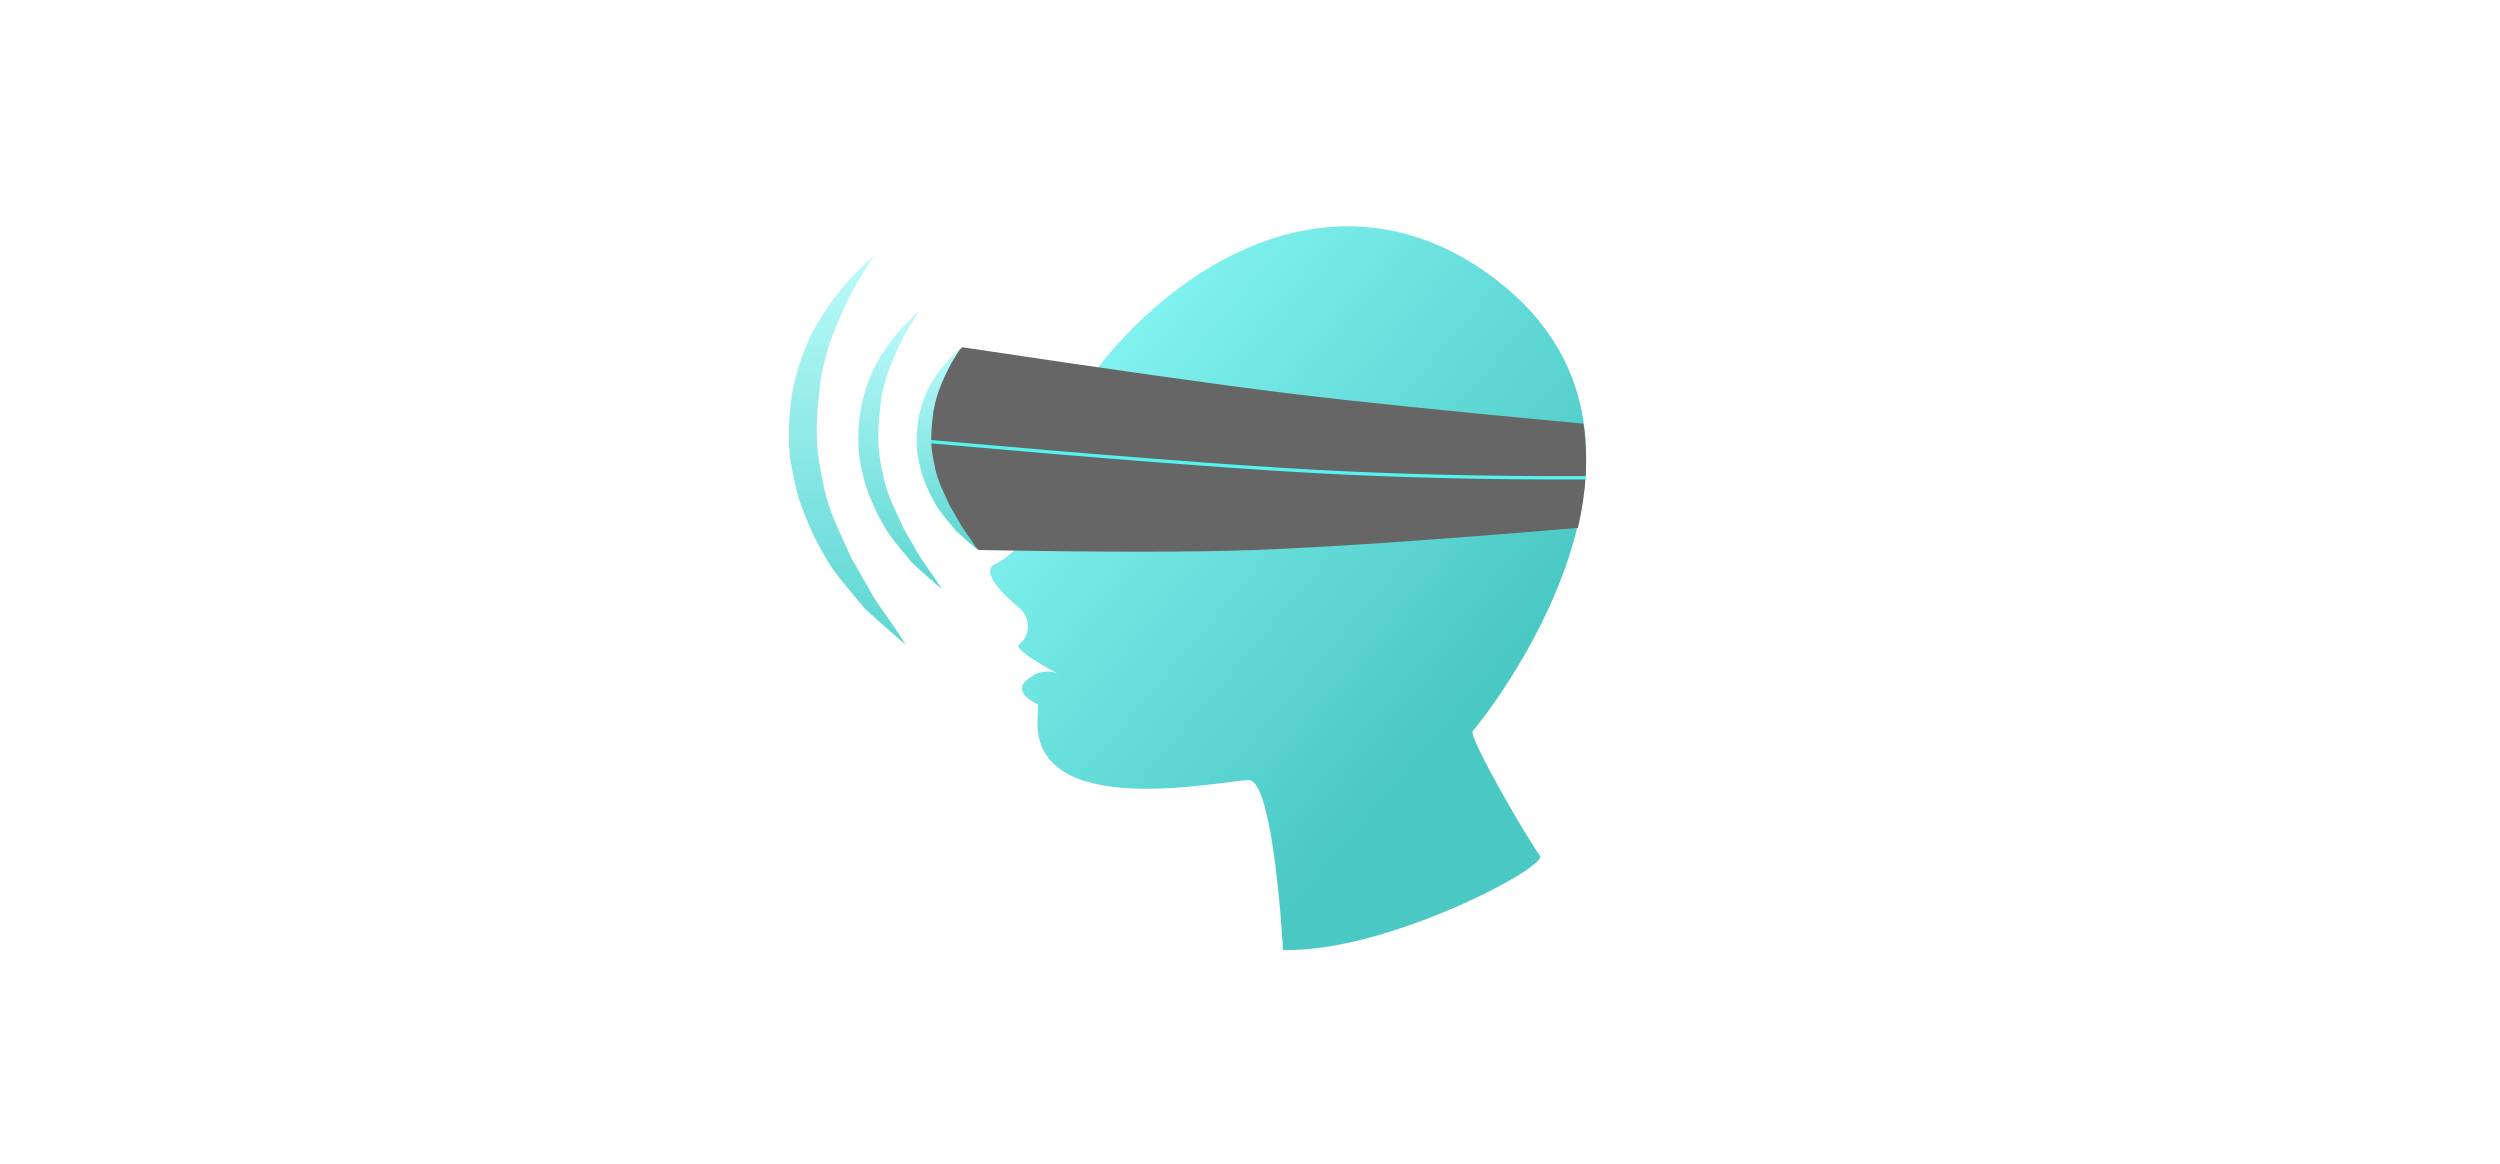
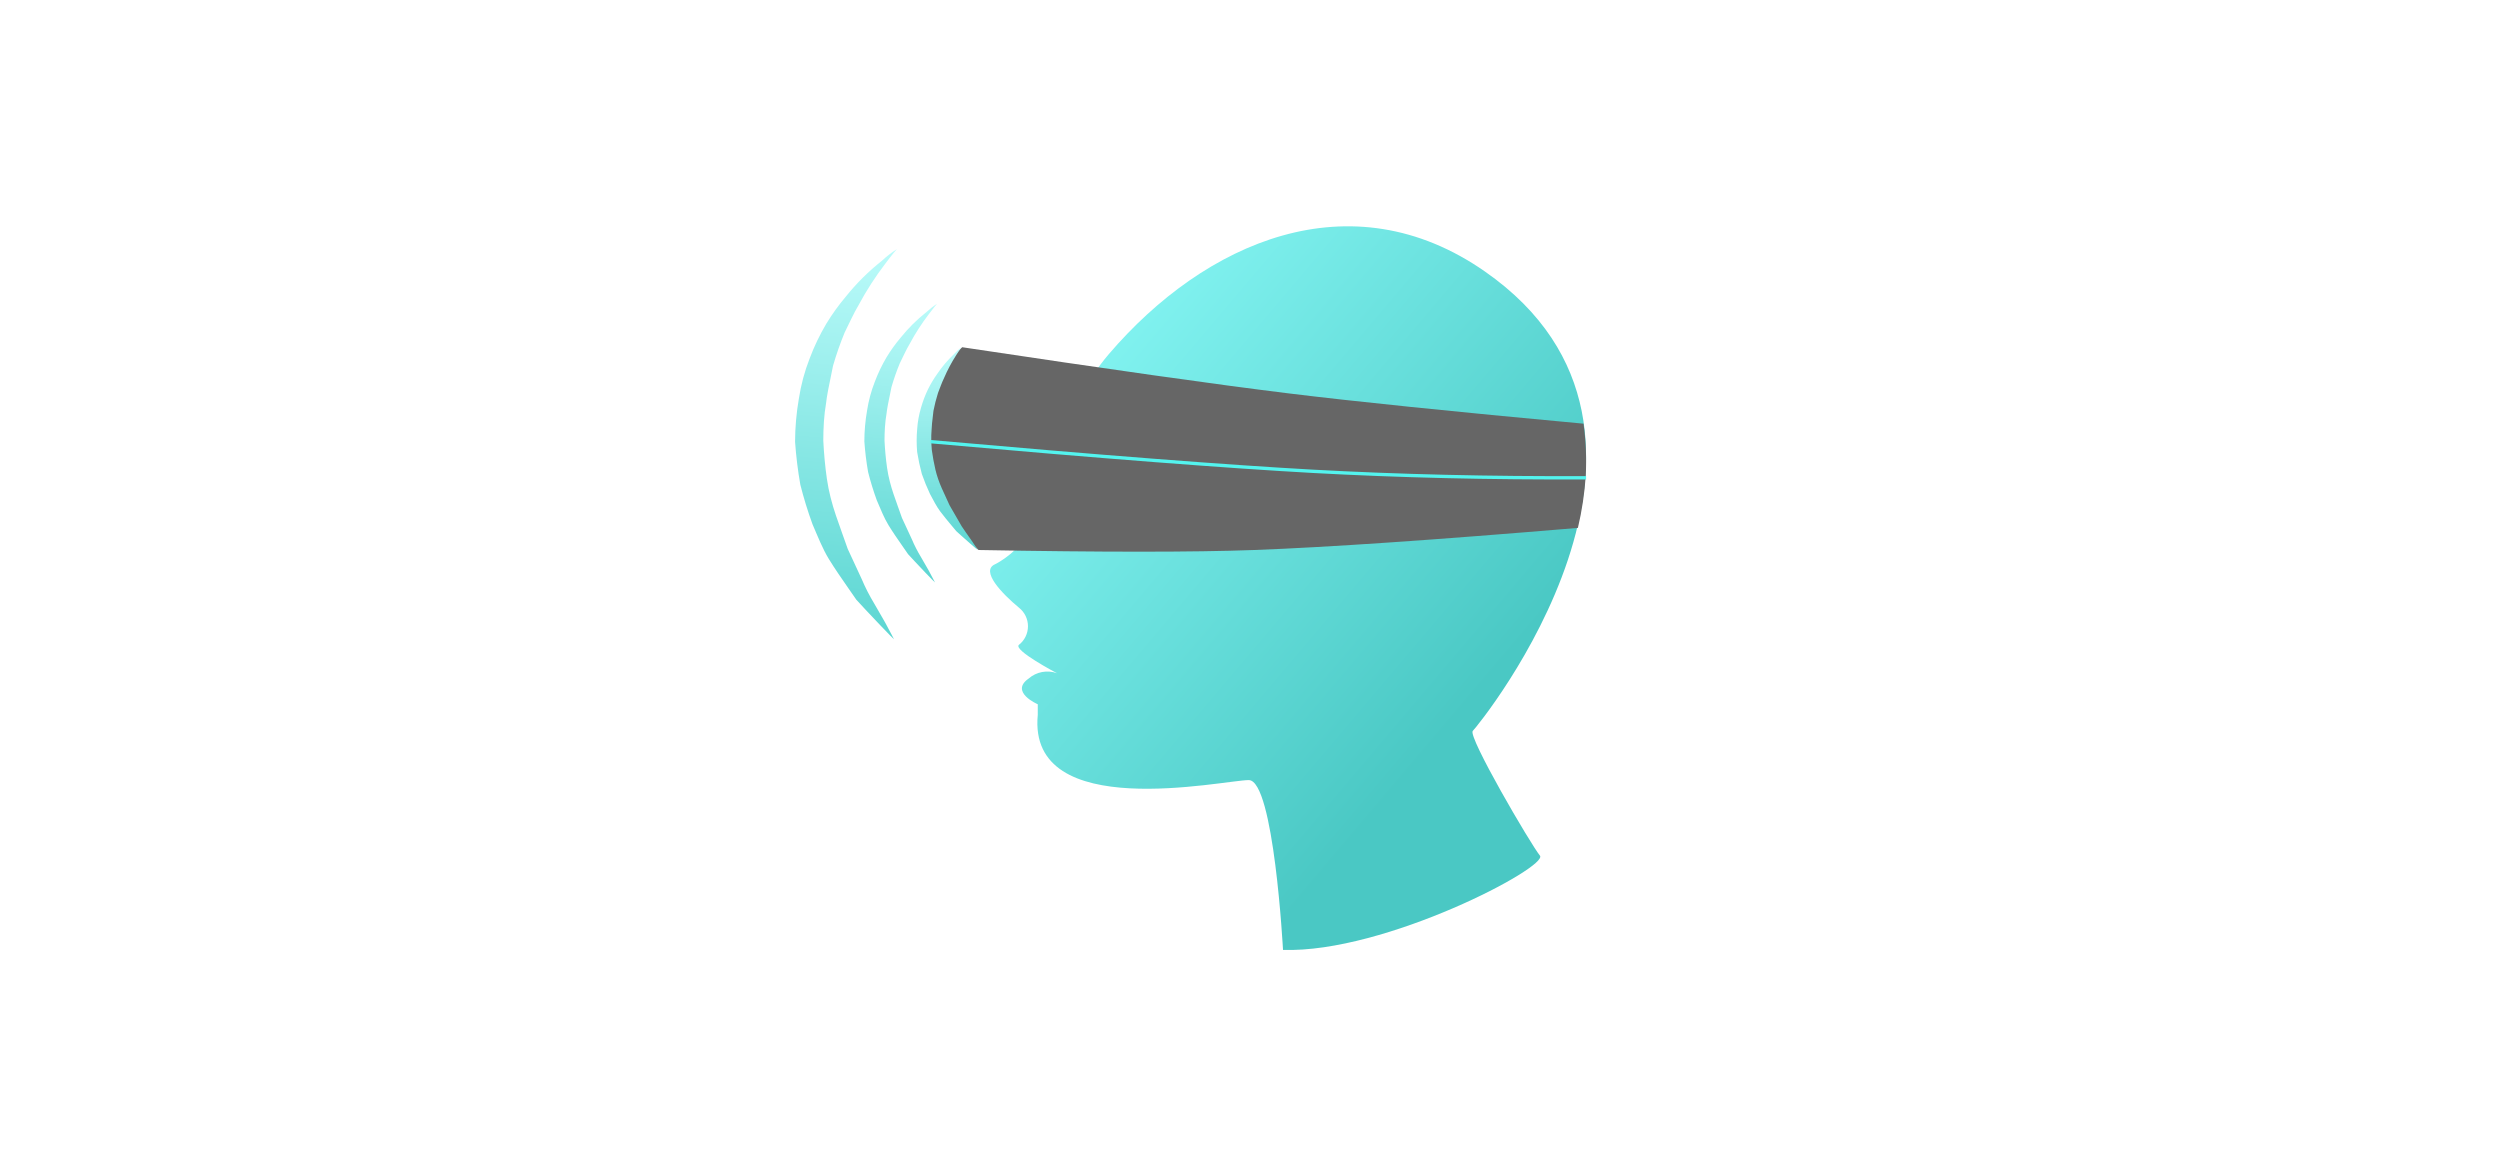
<svg xmlns="http://www.w3.org/2000/svg" width="900px" height="419px" viewBox="0 0 900 419" version="1.1">
  <defs>
    <linearGradient x1="22.003%" y1="-6.825%" x2="86.936%" y2="59.647%" id="linearGradient-1">
      <stop stop-color="#8BFAF8" offset="0%" />
      <stop stop-color="#4AC8C4" offset="100%" />
    </linearGradient>
    <linearGradient x1="50%" y1="0%" x2="50%" y2="100%" id="linearGradient-2">
      <stop stop-color="#BBFBFA" offset="0%" />
      <stop stop-color="#5CD6D2" offset="100%" />
    </linearGradient>
    <linearGradient x1="50%" y1="0%" x2="50%" y2="100%" id="linearGradient-3">
      <stop stop-color="#BBFBFA" offset="0%" />
      <stop stop-color="#5CD6D2" offset="100%" />
    </linearGradient>
    <linearGradient x1="50%" y1="0%" x2="50%" y2="100%" id="linearGradient-4">
      <stop stop-color="#BBFBFA" offset="0%" />
      <stop stop-color="#5CD6D2" offset="100%" />
    </linearGradient>
  </defs>
  <g id="project-icon" stroke="none" stroke-width="1" fill="none" fill-rule="evenodd">
    <rect id="Rectangle-2" x="814" y="311" width="900" height="419" />
-     <g id="project-icon-graphic" transform="translate(284, 81)">
-       <path d="M177.884,260.966 C177.884,260.966 174.61,199.833 165.552,199.833 C156.494,199.833 85.831,215.579 89.596,176.349 L89.596,172.535 C89.596,172.535 79.338,168.122 86.322,163.273 C89.121,160.828 93.031,160.097 96.526,161.366 C96.526,161.366 80.538,152.975 82.83,151.122 C84.877,149.51 86.072,147.051 86.072,144.448 C86.072,141.844 84.877,139.385 82.83,137.773 C76.664,132.651 68.857,124.499 74.209,122.136 C75.557,121.54 83.538,116.885 86.322,110.257 C92.911,94.573 97.936,66.611 115.269,46.375 C149.68,6.202 202.137,-17.117 250.676,16.814 C333.998,75.059 248.166,180.272 246.201,182.125 C244.237,183.977 267.1,223.044 270.374,227.021 C273.648,230.999 214.662,262.165 177.884,260.966 Z" id="Path" fill="url(#linearGradient-1)" fill-rule="nonzero" />
-       <path d="M62.389,44 C62.389,44 26.391,76.952 68.271,117 C112.512,117.808 145.589,117.808 167.5,117 C193.538,116.04 232.387,113.388 284.045,109.044 C285.508,102.841 286.455,96.531 286.877,90.176 C287.186,83.947 286.913,77.703 286.06,71.523 C239.053,67.178 203.603,63.536 179.712,60.596 C153.899,57.42 114.791,51.888 62.389,44 Z" id="Path" fill="#666666" fill-rule="nonzero" />
-       <path d="M60.162,46.959 C58.512,49.549 57.074,52.265 55.862,55.082 C55.045,56.749 54.392,58.686 53.684,60.461 C53.024,62.565 52.478,64.702 52.051,66.863 C51.593,70.59 51.364,72.928 51.364,73.875 C51.164,76.256 51.252,78.63 51.453,81.011 C51.779,83.378 52.215,85.799 52.759,88.112 C53.303,90.425 54.12,92.685 55.045,94.783 C55.97,96.881 56.95,98.925 57.821,100.861 L60.924,106.241 C61.741,107.775 62.669,109.249 63.7,110.652 L66.04,113.987 C67.292,115.87 68,117 68,117 C68,117 66.966,116.193 65.278,114.687 L62.176,111.943 L60.271,110.222 L58.474,108.07 C57.222,106.564 55.807,104.896 54.446,103.067 C53.086,101.238 51.997,99.032 50.799,96.827 C49.696,94.475 48.715,92.069 47.86,89.618 C47.161,87.013 46.597,84.373 46.173,81.71 C45.942,79.007 45.942,76.29 46.173,73.587 C46.34,70.982 46.797,68.402 47.533,65.895 C48.185,63.566 49.041,61.298 50.092,59.116 C51.021,57.244 52.094,55.446 53.303,53.737 C55.086,51.075 57.168,48.62 59.509,46.421 C60.305,45.539 61.179,44.729 62.121,44 C62.121,44 61.359,45.022 60.162,46.959 Z" id="Path" fill="url(#linearGradient-2)" fill-rule="nonzero" />
-       <path d="M44.311,35.053 C42.061,38.601 40.1,42.322 38.448,46.181 C37.334,48.465 36.444,51.118 35.479,53.55 C34.578,56.431 33.834,59.358 33.252,62.319 C32.627,67.425 32.315,70.627 32.315,71.925 C32.041,75.186 32.161,78.439 32.435,81.7 C32.881,84.943 33.475,88.259 34.217,91.427 C34.959,94.596 36.072,97.691 37.334,100.565 C38.596,103.439 39.932,106.239 41.12,108.892 L45.351,116.262 C46.465,118.363 47.73,120.383 49.136,122.304 L52.328,126.873 C54.035,129.452 55,131 55,131 C55,131 53.59,129.895 51.289,127.831 L47.058,124.073 L44.46,121.715 L42.01,118.767 C40.303,116.704 38.373,114.419 36.518,111.914 C34.662,109.408 33.178,106.387 31.545,103.366 C30.04,100.144 28.702,96.848 27.536,93.491 C26.583,89.922 25.815,86.306 25.235,82.658 C24.922,78.955 24.922,75.233 25.235,71.531 C25.464,67.961 26.087,64.427 27.091,60.993 C27.98,57.803 29.147,54.696 30.58,51.707 C31.846,49.143 33.31,46.679 34.959,44.338 C37.39,40.692 40.229,37.329 43.421,34.316 C44.507,33.108 45.699,31.998 46.984,31 C46.984,31 45.944,32.4 44.311,35.053 Z" id="Path-Copy" fill="url(#linearGradient-3)" fill-rule="nonzero" />
-       <path d="M27.036,16.674 C23.886,21.641 21.14,26.851 18.827,32.253 C17.268,35.451 16.021,39.165 14.67,42.57 C13.409,46.603 12.368,50.702 11.553,54.847 C10.678,61.995 10.241,66.478 10.241,68.294 C9.858,72.86 10.026,77.414 10.41,81.98 C11.033,86.52 11.864,91.162 12.904,95.598 C13.943,100.035 15.501,104.368 17.268,108.391 C19.035,112.415 20.905,116.335 22.568,120.049 L28.491,130.366 C30.051,133.309 31.822,136.136 33.791,138.826 L38.259,145.223 C40.649,148.833 42,151 42,151 C42,151 40.026,149.452 36.804,146.564 L30.881,141.302 L27.244,138.001 L23.815,133.874 C21.425,130.985 18.723,127.787 16.125,124.279 C13.527,120.772 11.449,116.542 9.163,112.312 C7.056,107.801 5.183,103.187 3.551,98.487 C2.216,93.49 1.14,88.428 0.33,83.321 C-0.11,78.138 -0.11,72.926 0.33,67.743 C0.65,62.746 1.521,57.798 2.928,52.99 C4.172,48.524 5.806,44.174 7.812,39.99 C9.585,36.4 11.635,32.951 13.943,29.674 C17.346,24.568 21.32,19.861 25.789,15.643 C27.31,13.951 28.979,12.397 30.777,11 C30.777,11 29.322,12.96 27.036,16.674 Z" id="Path-Copy-2" fill="url(#linearGradient-4)" fill-rule="nonzero" />
-       <path d="M287,91 C252.201,91.141 219.43,90.365 188.686,88.672 C157.942,86.978 112.047,83.421 51,78" id="Path" stroke="#53F4EF" stroke-width="1.2" />
+     <g id="project-icon-graphic" transform="translate(280, 81)">
+       <path d="M181.884,260.966 C181.884,260.966 178.61,199.833 169.552,199.833 C160.494,199.833 89.831,215.579 93.596,176.349 L93.596,172.535 C93.596,172.535 83.338,168.122 90.322,163.273 C93.121,160.828 97.031,160.097 100.526,161.366 C100.526,161.366 84.538,152.975 86.83,151.122 C88.877,149.51 90.072,147.051 90.072,144.448 C90.072,141.844 88.877,139.385 86.83,137.773 C80.664,132.651 72.857,124.499 78.209,122.136 C79.557,121.54 87.538,116.885 90.322,110.257 C96.911,94.573 101.936,66.611 119.269,46.375 C153.68,6.202 206.137,-17.117 254.676,16.814 C337.998,75.059 252.166,180.272 250.201,182.125 C248.237,183.977 271.1,223.044 274.374,227.021 C277.648,230.999 218.662,262.165 181.884,260.966 Z" id="Path" fill="url(#linearGradient-1)" fill-rule="nonzero" />
+       <path d="M66.389,44 C66.389,44 30.391,76.952 72.271,117 C116.512,117.808 149.589,117.808 171.5,117 C197.538,116.04 236.387,113.388 288.045,109.044 C289.508,102.841 290.455,96.531 290.877,90.176 C291.186,83.947 290.913,77.703 290.06,71.523 C243.053,67.178 207.603,63.536 183.712,60.596 C157.899,57.42 118.791,51.888 66.389,44 Z" id="Path" fill="#666666" fill-rule="nonzero" />
+       <path d="M64.162,46.959 C62.512,49.549 61.074,52.265 59.862,55.082 C59.045,56.749 58.392,58.686 57.684,60.461 C57.024,62.565 56.478,64.702 56.051,66.863 C55.593,70.59 55.364,72.928 55.364,73.875 C55.164,76.256 55.252,78.63 55.453,81.011 C55.779,83.378 56.215,85.799 56.759,88.112 C57.303,90.425 58.12,92.685 59.045,94.783 C59.97,96.881 60.95,98.925 61.821,100.861 L64.924,106.241 C65.741,107.775 66.669,109.249 67.7,110.652 L70.04,113.987 C71.292,115.87 72,117 72,117 C72,117 70.966,116.193 69.278,114.687 L66.176,111.943 L64.271,110.222 L62.474,108.07 C61.222,106.564 59.807,104.896 58.446,103.067 C57.086,101.238 55.997,99.032 54.799,96.827 C53.696,94.475 52.715,92.069 51.86,89.618 C51.161,87.013 50.597,84.373 50.173,81.71 C49.942,79.007 49.942,76.29 50.173,73.587 C50.34,70.982 50.797,68.402 51.533,65.895 C52.185,63.566 53.041,61.298 54.092,59.116 C55.021,57.244 56.094,55.446 57.303,53.737 C59.086,51.075 61.168,48.62 63.509,46.421 C64.305,45.539 65.179,44.729 66.121,44 C66.121,44 65.359,45.022 64.162,46.959 Z" id="Path" fill="url(#linearGradient-2)" fill-rule="nonzero" />
+       <path d="M50.332,31.617 C48.082,35.165 46.121,38.886 44.469,42.744 C43.355,45.029 42.465,47.682 41.5,50.114 C40.599,52.995 39.855,55.922 39.273,58.883 C38.648,63.989 38.336,67.191 38.336,68.488 C38.062,71.75 38.182,75.003 38.456,78.264 C38.902,81.506 39.496,84.823 40.238,87.991 C40.98,91.16 42.093,94.255 43.355,97.129 C44.617,100.003 45.953,102.803 47.141,105.456 L51.372,112.826 C52.486,114.927 53.751,116.947 55.157,118.868 L58.349,123.437 C60.056,126.016 61.021,127.564 61.021,127.564 C61.021,127.564 59.611,126.459 57.31,124.395 L53.079,120.637 L50.481,118.279 L48.031,115.331 C46.324,113.268 44.394,110.983 42.539,108.478 C40.683,105.972 39.199,102.951 37.566,99.929 C36.061,96.708 34.723,93.412 33.557,90.055 C32.604,86.485 31.836,82.87 31.256,79.222 C30.942,75.519 30.942,71.797 31.256,68.094 C31.485,64.525 32.107,60.991 33.112,57.557 C34.001,54.367 35.168,51.26 36.601,48.271 C37.867,45.707 39.331,43.243 40.98,40.902 C43.411,37.255 46.25,33.893 49.442,30.88 C50.528,29.672 51.72,28.562 53.005,27.564 C53.005,27.564 51.965,28.964 50.332,31.617 Z" id="Path-Copy" fill="url(#linearGradient-3)" fill-rule="nonzero" transform="translate(46.02099, 77.5639) rotate(5) translate(-46.02099, -77.5639) " />
+       <path d="M33.057,13.238 C29.907,18.205 27.161,23.415 24.848,28.817 C23.289,32.015 22.042,35.729 20.691,39.134 C19.43,43.167 18.389,47.265 17.574,51.411 C16.699,58.559 16.262,63.042 16.262,64.858 C15.879,69.424 16.047,73.978 16.431,78.544 C17.054,83.083 17.885,87.726 18.924,92.162 C19.964,96.599 21.522,100.932 23.289,104.955 C25.056,108.979 26.926,112.899 28.589,116.613 L34.512,126.93 C36.072,129.872 37.843,132.7 39.812,135.39 L44.28,141.786 C46.67,145.397 48.021,147.564 48.021,147.564 C48.021,147.564 46.047,146.016 42.825,143.128 L36.902,137.866 L33.265,134.565 L29.836,130.438 C27.446,127.549 24.744,124.351 22.146,120.843 C19.548,117.335 17.47,113.106 15.184,108.876 C13.077,104.365 11.204,99.751 9.572,95.051 C8.237,90.054 7.161,84.992 6.351,79.885 C5.911,74.702 5.911,69.49 6.351,64.307 C6.671,59.31 7.542,54.362 8.949,49.554 C10.193,45.088 11.827,40.738 13.833,36.554 C15.606,32.964 17.656,29.515 19.964,26.237 C23.367,21.132 27.341,16.425 31.81,12.206 C33.331,10.515 35,8.961 36.798,7.564 C36.798,7.564 35.343,9.524 33.057,13.238 Z" id="Path-Copy-2" fill="url(#linearGradient-4)" fill-rule="nonzero" transform="translate(27.02099, 77.5639) rotate(5) translate(-27.02099, -77.5639) " />
+       <path d="M291,91 C256.201,91.141 223.43,90.365 192.686,88.672 C161.942,86.978 116.047,83.421 55,78" id="Path" stroke="#53F4EF" stroke-width="1.2" />
    </g>
  </g>
</svg>
